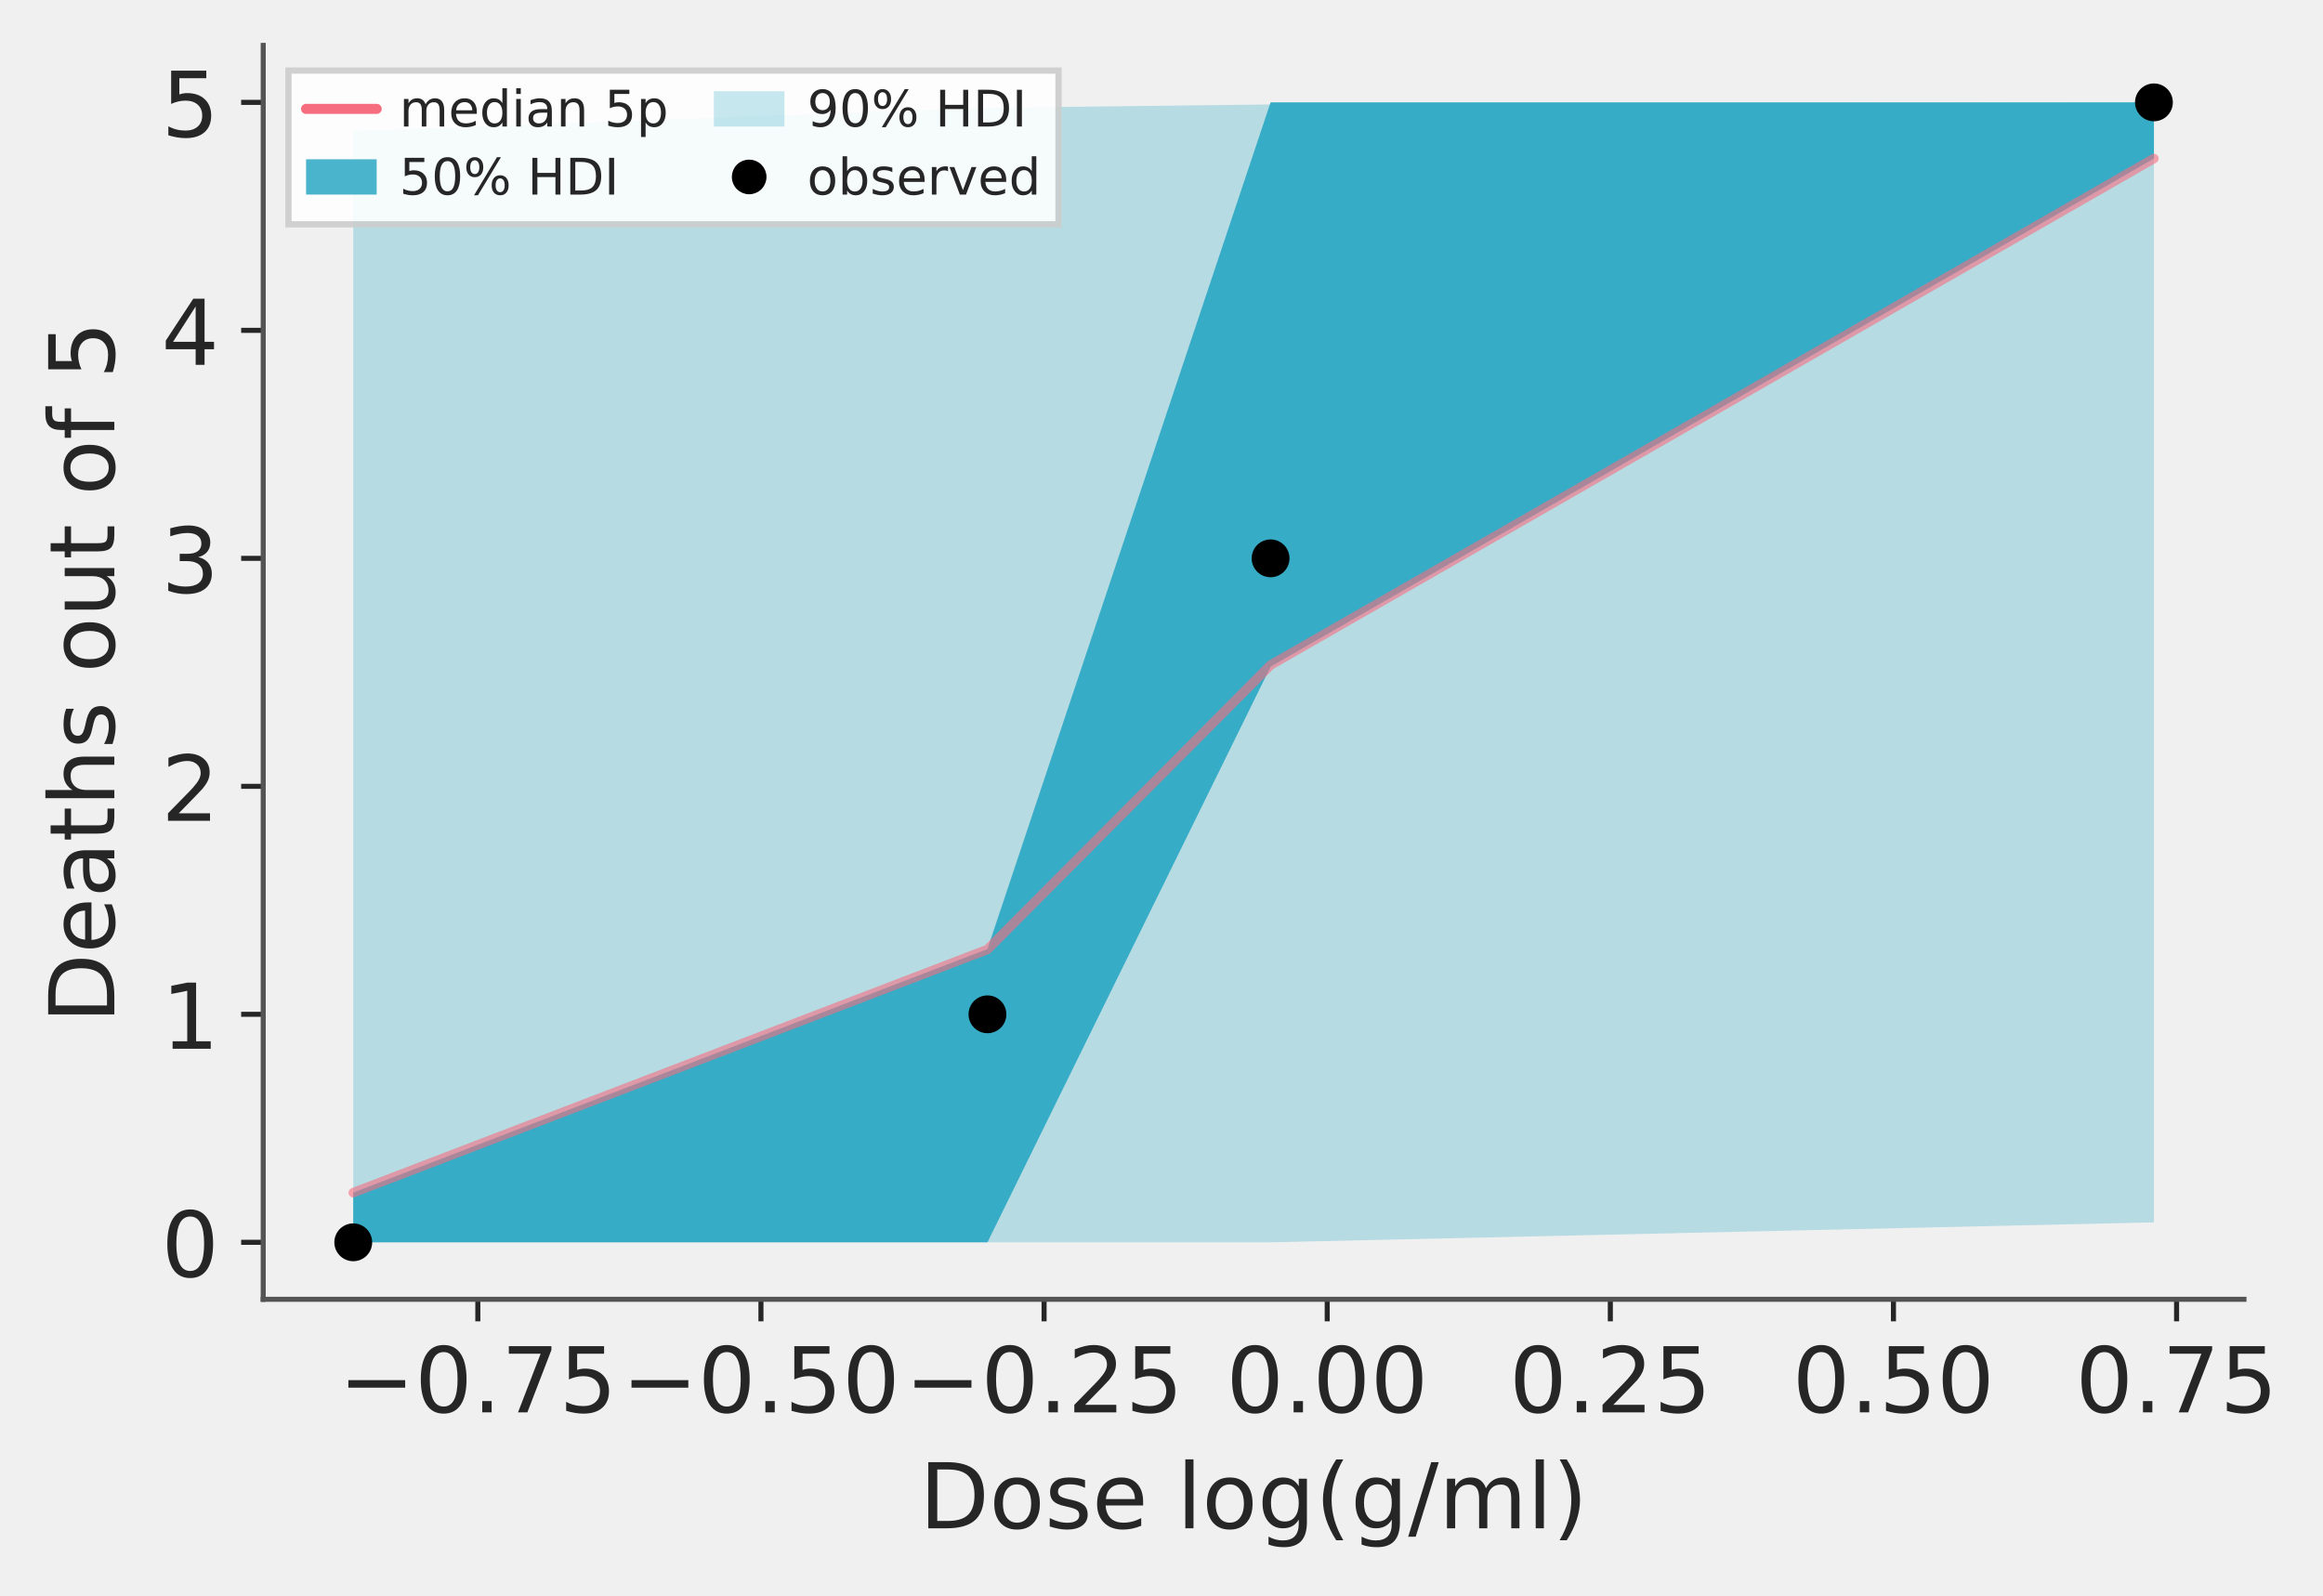
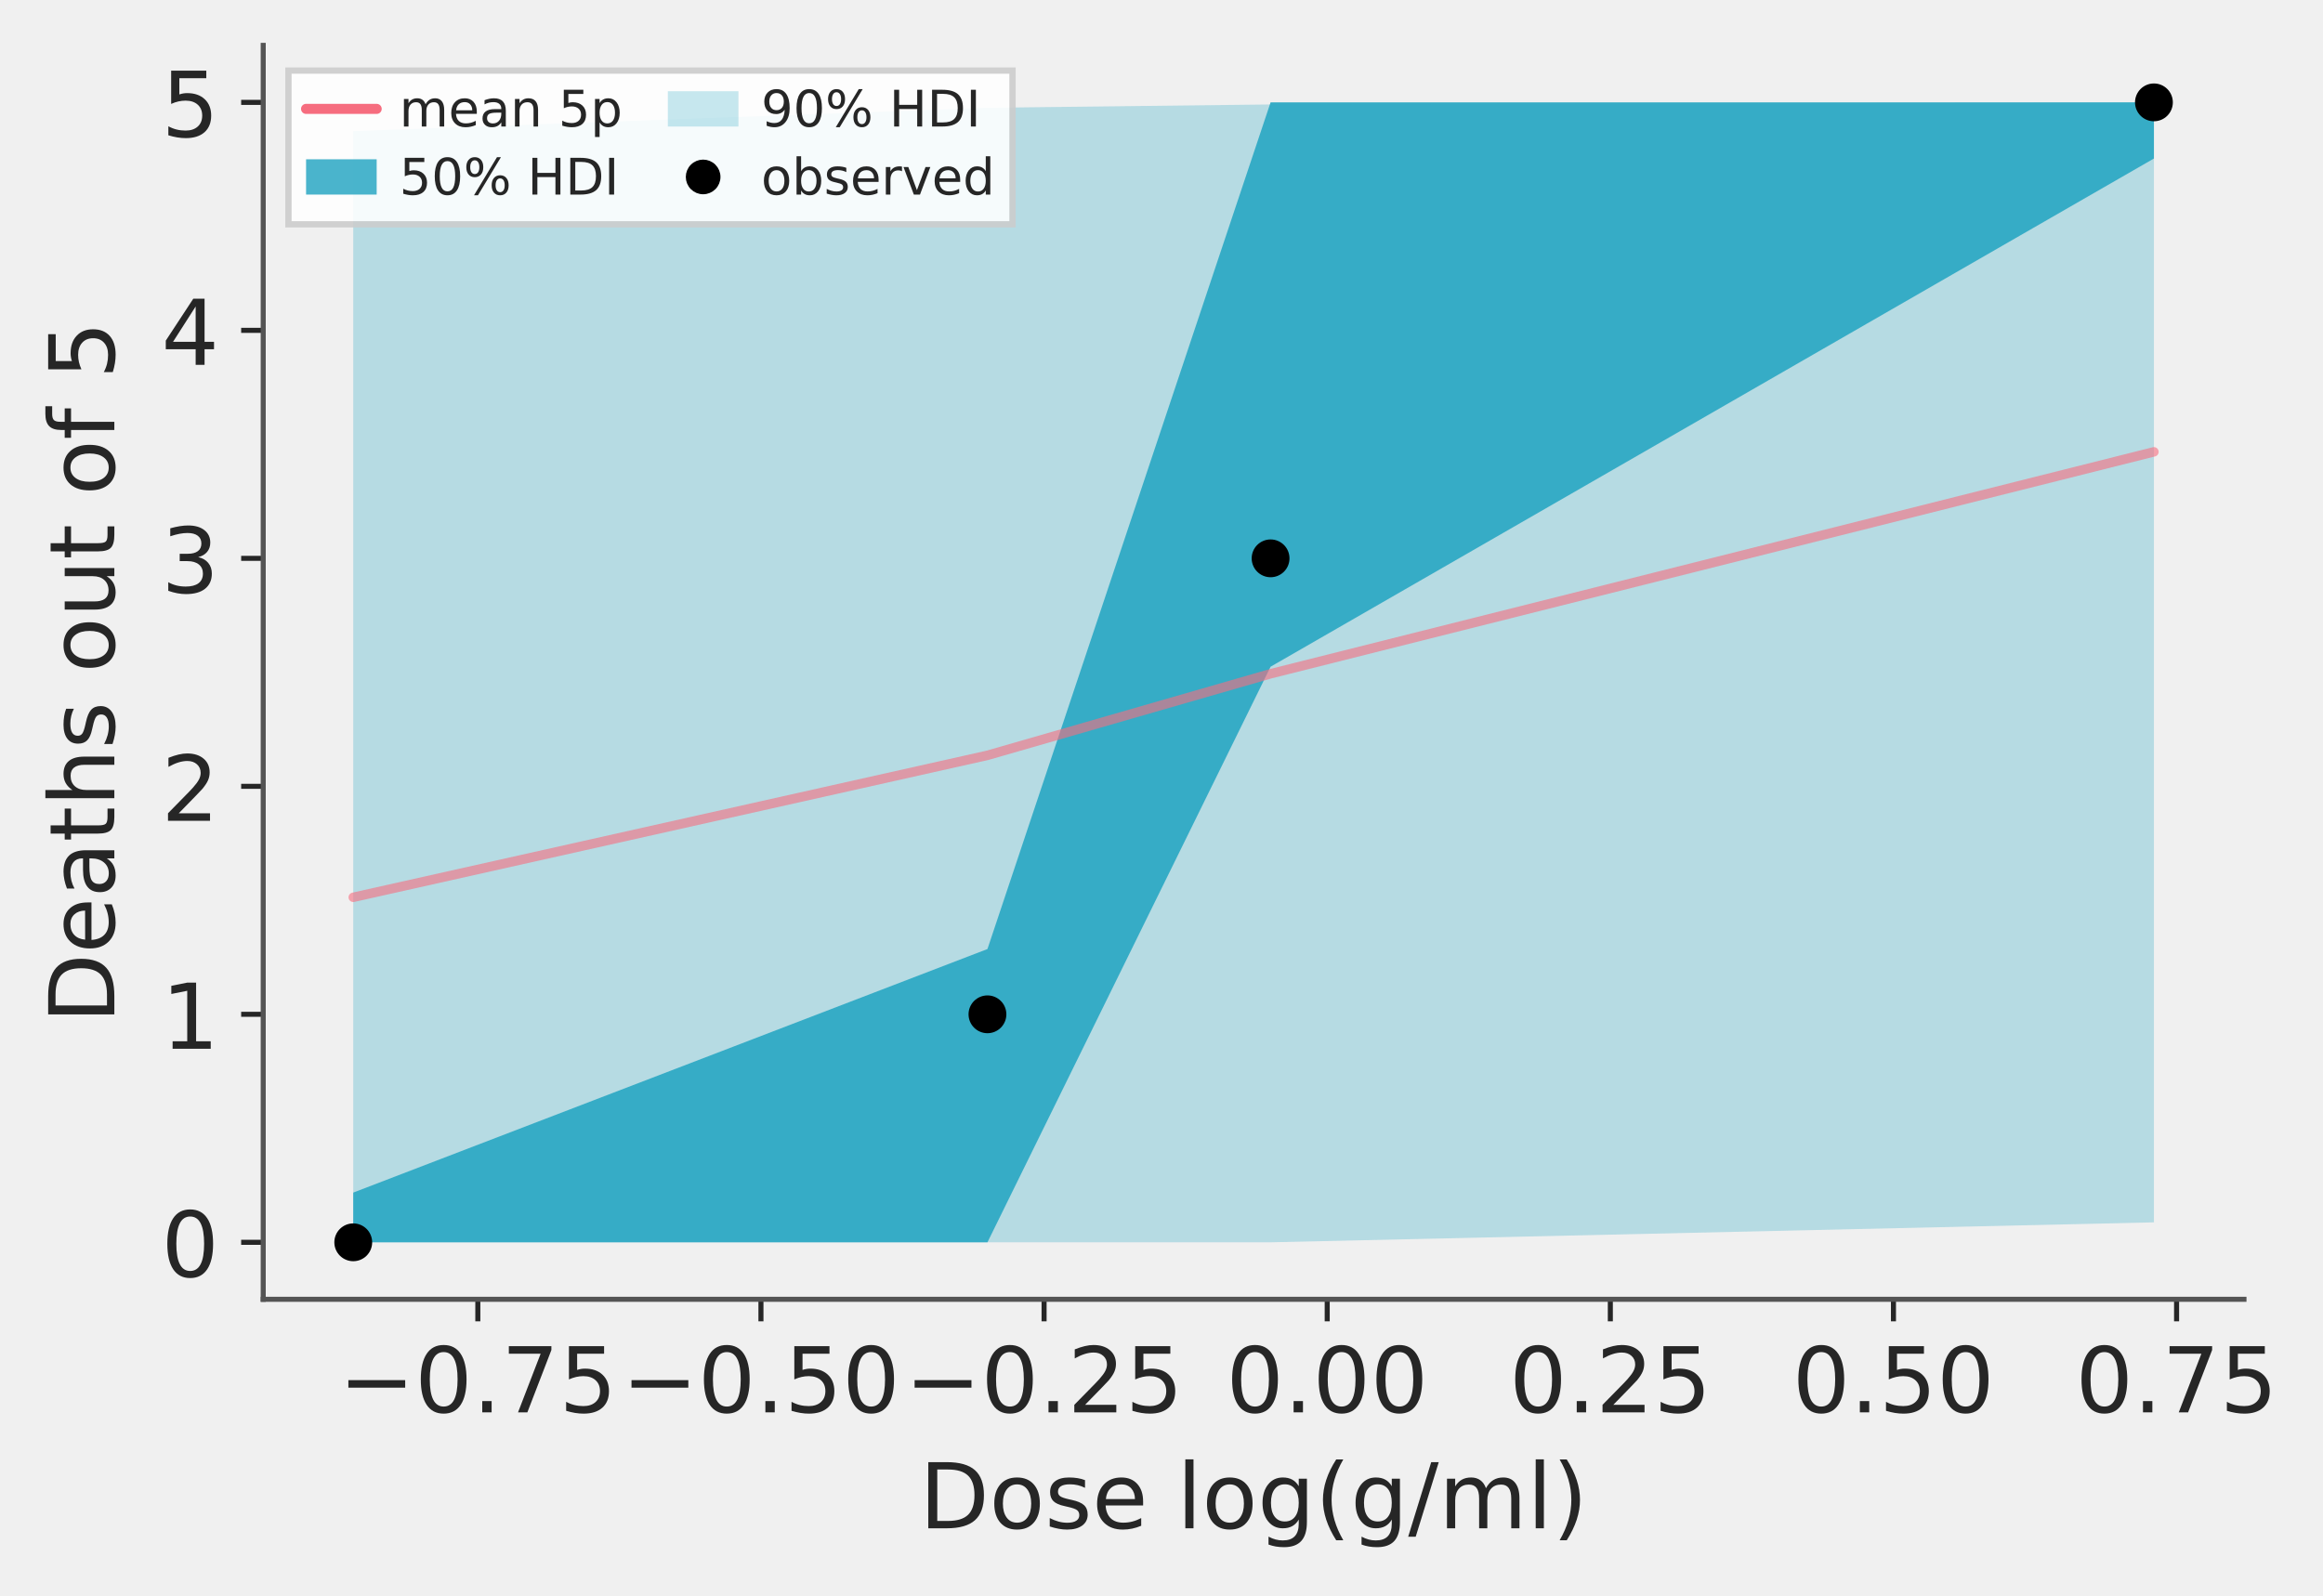
<svg xmlns="http://www.w3.org/2000/svg" xmlns:xlink="http://www.w3.org/1999/xlink" width="368.575pt" height="253.2pt" viewBox="0 0 368.575 253.2" version="1.1">
  <defs>
    <style type="text/css">*{stroke-linejoin: round; stroke-linecap: butt}</style>
  </defs>
  <g id="figure_1">
    <g id="patch_1">
      <path d="M 0 253.2  L 368.575 253.2  L 368.575 0  L 0 0  L 0 253.2  z " style="fill: none" />
    </g>
    <g id="axes_1">
      <g id="patch_2">
        <path d="M 41.763 206.198  L 356.035 206.198  L 356.035 7.2  L 41.763 7.2  L 41.763 206.198  z " style="fill: none" />
      </g>
      <g id="matplotlib.axis_1">
        <g id="xtick_1">
          <g id="line2d_1">
            <defs>
-               <path id="mdb0cd09e2d" d="M 0 0  L 0 3.5  " style="stroke: #262626; stroke-width: 0.8" />
-             </defs>
-             <g>
-               <use xlink:href="#mdb0cd09e2d" x="75.814" y="206.198" style="fill: #262626; stroke: #262626; stroke-width: 0.8" />
+               <path id="m3ffd4bd65e" d="M 0 0  L 0 3.5  " style="stroke: #262626; stroke-width: 0.8" />
+             </defs>
+             <g>
+               <use xlink:href="#m3ffd4bd65e" x="75.814" y="206.198" style="fill: #262626; stroke: #262626; stroke-width: 0.8" />
            </g>
          </g>
          <g id="text_1">
            <g style="fill: #262626" transform="translate(53.74915 224.139) scale(0.144 -0.144)">
              <defs>
                <path id="DejaVuSans-c9c" d="M 678 2272  L 4684 2272  L 4684 1741  L 678 1741  L 678 2272  z " transform="scale(0.015625)" />
                <path id="DejaVuSans-13" d="M 2034 4250  Q 1547 4250 1301 3770  Q 1056 3291 1056 2328  Q 1056 1369 1301 889  Q 1547 409 2034 409  Q 2525 409 2770 889  Q 3016 1369 3016 2328  Q 3016 3291 2770 3770  Q 2525 4250 2034 4250  z M 2034 4750  Q 2819 4750 3233 4129  Q 3647 3509 3647 2328  Q 3647 1150 3233 529  Q 2819 -91 2034 -91  Q 1250 -91 836 529  Q 422 1150 422 2328  Q 422 3509 836 4129  Q 1250 4750 2034 4750  z " transform="scale(0.015625)" />
                <path id="DejaVuSans-11" d="M 684 794  L 1344 794  L 1344 0  L 684 0  L 684 794  z " transform="scale(0.015625)" />
                <path id="DejaVuSans-1a" d="M 525 4666  L 3525 4666  L 3525 4397  L 1831 0  L 1172 0  L 2766 4134  L 525 4134  L 525 4666  z " transform="scale(0.015625)" />
                <path id="DejaVuSans-18" d="M 691 4666  L 3169 4666  L 3169 4134  L 1269 4134  L 1269 2991  Q 1406 3038 1543 3061  Q 1681 3084 1819 3084  Q 2600 3084 3056 2656  Q 3513 2228 3513 1497  Q 3513 744 3044 326  Q 2575 -91 1722 -91  Q 1428 -91 1123 -41  Q 819 9 494 109  L 494 744  Q 775 591 1075 516  Q 1375 441 1709 441  Q 2250 441 2565 725  Q 2881 1009 2881 1497  Q 2881 1984 2565 2268  Q 2250 2553 1709 2553  Q 1456 2553 1204 2497  Q 953 2441 691 2322  L 691 4666  z " transform="scale(0.015625)" />
              </defs>
              <use xlink:href="#DejaVuSans-c9c" />
              <use xlink:href="#DejaVuSans-13" transform="translate(83.79688 0)" />
              <use xlink:href="#DejaVuSans-11" transform="translate(147.4219 0)" />
              <use xlink:href="#DejaVuSans-1a" transform="translate(179.2031 0)" />
              <use xlink:href="#DejaVuSans-18" transform="translate(242.8281 0)" />
            </g>
          </g>
        </g>
        <g id="xtick_2">
          <g id="line2d_2">
            <g>
-               <use xlink:href="#mdb0cd09e2d" x="120.735" y="206.198" style="fill: #262626; stroke: #262626; stroke-width: 0.8" />
+               <use xlink:href="#m3ffd4bd65e" x="120.735" y="206.198" style="fill: #262626; stroke: #262626; stroke-width: 0.8" />
            </g>
          </g>
          <g id="text_2">
            <g style="fill: #262626" transform="translate(98.67084 224.139) scale(0.144 -0.144)">
              <use xlink:href="#DejaVuSans-c9c" />
              <use xlink:href="#DejaVuSans-13" transform="translate(83.79688 0)" />
              <use xlink:href="#DejaVuSans-11" transform="translate(147.4219 0)" />
              <use xlink:href="#DejaVuSans-18" transform="translate(179.2031 0)" />
              <use xlink:href="#DejaVuSans-13" transform="translate(242.8281 0)" />
            </g>
          </g>
        </g>
        <g id="xtick_3">
          <g id="line2d_3">
            <g>
-               <use xlink:href="#mdb0cd09e2d" x="165.657" y="206.198" style="fill: #262626; stroke: #262626; stroke-width: 0.8" />
+               <use xlink:href="#m3ffd4bd65e" x="165.657" y="206.198" style="fill: #262626; stroke: #262626; stroke-width: 0.8" />
            </g>
          </g>
          <g id="text_3">
            <g style="fill: #262626" transform="translate(143.5925 224.139) scale(0.144 -0.144)">
              <defs>
                <path id="DejaVuSans-15" d="M 1228 531  L 3431 531  L 3431 0  L 469 0  L 469 531  Q 828 903 1448 1529  Q 2069 2156 2228 2338  Q 2531 2678 2651 2914  Q 2772 3150 2772 3378  Q 2772 3750 2511 3984  Q 2250 4219 1831 4219  Q 1534 4219 1204 4116  Q 875 4013 500 3803  L 500 4441  Q 881 4594 1212 4672  Q 1544 4750 1819 4750  Q 2544 4750 2975 4387  Q 3406 4025 3406 3419  Q 3406 3131 3298 2873  Q 3191 2616 2906 2266  Q 2828 2175 2409 1742  Q 1991 1309 1228 531  z " transform="scale(0.015625)" />
              </defs>
              <use xlink:href="#DejaVuSans-c9c" />
              <use xlink:href="#DejaVuSans-13" transform="translate(83.79688 0)" />
              <use xlink:href="#DejaVuSans-11" transform="translate(147.4219 0)" />
              <use xlink:href="#DejaVuSans-15" transform="translate(179.2031 0)" />
              <use xlink:href="#DejaVuSans-18" transform="translate(242.8281 0)" />
            </g>
          </g>
        </g>
        <g id="xtick_4">
          <g id="line2d_4">
            <g>
-               <use xlink:href="#mdb0cd09e2d" x="210.579" y="206.198" style="fill: #262626; stroke: #262626; stroke-width: 0.8" />
+               <use xlink:href="#m3ffd4bd65e" x="210.579" y="206.198" style="fill: #262626; stroke: #262626; stroke-width: 0.8" />
            </g>
          </g>
          <g id="text_4">
            <g style="fill: #262626" transform="translate(194.5476 224.139) scale(0.144 -0.144)">
              <use xlink:href="#DejaVuSans-13" />
              <use xlink:href="#DejaVuSans-11" transform="translate(63.625 0)" />
              <use xlink:href="#DejaVuSans-13" transform="translate(95.40625 0)" />
              <use xlink:href="#DejaVuSans-13" transform="translate(159.0312 0)" />
            </g>
          </g>
        </g>
        <g id="xtick_5">
          <g id="line2d_5">
            <g>
-               <use xlink:href="#mdb0cd09e2d" x="255.501" y="206.198" style="fill: #262626; stroke: #262626; stroke-width: 0.8" />
+               <use xlink:href="#m3ffd4bd65e" x="255.501" y="206.198" style="fill: #262626; stroke: #262626; stroke-width: 0.8" />
            </g>
          </g>
          <g id="text_5">
            <g style="fill: #262626" transform="translate(239.4693 224.139) scale(0.144 -0.144)">
              <use xlink:href="#DejaVuSans-13" />
              <use xlink:href="#DejaVuSans-11" transform="translate(63.625 0)" />
              <use xlink:href="#DejaVuSans-15" transform="translate(95.40625 0)" />
              <use xlink:href="#DejaVuSans-18" transform="translate(159.0312 0)" />
            </g>
          </g>
        </g>
        <g id="xtick_6">
          <g id="line2d_6">
            <g>
-               <use xlink:href="#mdb0cd09e2d" x="300.422" y="206.198" style="fill: #262626; stroke: #262626; stroke-width: 0.8" />
+               <use xlink:href="#m3ffd4bd65e" x="300.422" y="206.198" style="fill: #262626; stroke: #262626; stroke-width: 0.8" />
            </g>
          </g>
          <g id="text_6">
            <g style="fill: #262626" transform="translate(284.391 224.139) scale(0.144 -0.144)">
              <use xlink:href="#DejaVuSans-13" />
              <use xlink:href="#DejaVuSans-11" transform="translate(63.625 0)" />
              <use xlink:href="#DejaVuSans-18" transform="translate(95.40625 0)" />
              <use xlink:href="#DejaVuSans-13" transform="translate(159.0312 0)" />
            </g>
          </g>
        </g>
        <g id="xtick_7">
          <g id="line2d_7">
            <g>
-               <use xlink:href="#mdb0cd09e2d" x="345.344" y="206.198" style="fill: #262626; stroke: #262626; stroke-width: 0.8" />
+               <use xlink:href="#m3ffd4bd65e" x="345.344" y="206.198" style="fill: #262626; stroke: #262626; stroke-width: 0.8" />
            </g>
          </g>
          <g id="text_7">
            <g style="fill: #262626" transform="translate(329.3127 224.139) scale(0.144 -0.144)">
              <use xlink:href="#DejaVuSans-13" />
              <use xlink:href="#DejaVuSans-11" transform="translate(63.625 0)" />
              <use xlink:href="#DejaVuSans-1a" transform="translate(95.40625 0)" />
              <use xlink:href="#DejaVuSans-18" transform="translate(159.0312 0)" />
            </g>
          </g>
        </g>
        <g id="text_8">
          <g style="fill: #262626" transform="translate(145.8757 242.5401) scale(0.144 -0.144)">
            <defs>
              <path id="DejaVuSans-27" d="M 1259 4147  L 1259 519  L 2022 519  Q 2988 519 3436 956  Q 3884 1394 3884 2338  Q 3884 3275 3436 3711  Q 2988 4147 2022 4147  L 1259 4147  z M 628 4666  L 1925 4666  Q 3281 4666 3915 4102  Q 4550 3538 4550 2338  Q 4550 1131 3912 565  Q 3275 0 1925 0  L 628 0  L 628 4666  z " transform="scale(0.015625)" />
              <path id="DejaVuSans-52" d="M 1959 3097  Q 1497 3097 1228 2736  Q 959 2375 959 1747  Q 959 1119 1226 758  Q 1494 397 1959 397  Q 2419 397 2687 759  Q 2956 1122 2956 1747  Q 2956 2369 2687 2733  Q 2419 3097 1959 3097  z M 1959 3584  Q 2709 3584 3137 3096  Q 3566 2609 3566 1747  Q 3566 888 3137 398  Q 2709 -91 1959 -91  Q 1206 -91 779 398  Q 353 888 353 1747  Q 353 2609 779 3096  Q 1206 3584 1959 3584  z " transform="scale(0.015625)" />
              <path id="DejaVuSans-56" d="M 2834 3397  L 2834 2853  Q 2591 2978 2328 3040  Q 2066 3103 1784 3103  Q 1356 3103 1142 2972  Q 928 2841 928 2578  Q 928 2378 1081 2264  Q 1234 2150 1697 2047  L 1894 2003  Q 2506 1872 2764 1633  Q 3022 1394 3022 966  Q 3022 478 2636 193  Q 2250 -91 1575 -91  Q 1294 -91 989 -36  Q 684 19 347 128  L 347 722  Q 666 556 975 473  Q 1284 391 1588 391  Q 1994 391 2212 530  Q 2431 669 2431 922  Q 2431 1156 2273 1281  Q 2116 1406 1581 1522  L 1381 1569  Q 847 1681 609 1914  Q 372 2147 372 2553  Q 372 3047 722 3315  Q 1072 3584 1716 3584  Q 2034 3584 2315 3537  Q 2597 3491 2834 3397  z " transform="scale(0.015625)" />
              <path id="DejaVuSans-48" d="M 3597 1894  L 3597 1613  L 953 1613  Q 991 1019 1311 708  Q 1631 397 2203 397  Q 2534 397 2845 478  Q 3156 559 3463 722  L 3463 178  Q 3153 47 2828 -22  Q 2503 -91 2169 -91  Q 1331 -91 842 396  Q 353 884 353 1716  Q 353 2575 817 3079  Q 1281 3584 2069 3584  Q 2775 3584 3186 3129  Q 3597 2675 3597 1894  z M 3022 2063  Q 3016 2534 2758 2815  Q 2500 3097 2075 3097  Q 1594 3097 1305 2825  Q 1016 2553 972 2059  L 3022 2063  z " transform="scale(0.015625)" />
              <path id="DejaVuSans-3" transform="scale(0.015625)" />
              <path id="DejaVuSans-4f" d="M 603 4863  L 1178 4863  L 1178 0  L 603 0  L 603 4863  z " transform="scale(0.015625)" />
              <path id="DejaVuSans-4a" d="M 2906 1791  Q 2906 2416 2648 2759  Q 2391 3103 1925 3103  Q 1463 3103 1205 2759  Q 947 2416 947 1791  Q 947 1169 1205 825  Q 1463 481 1925 481  Q 2391 481 2648 825  Q 2906 1169 2906 1791  z M 3481 434  Q 3481 -459 3084 -895  Q 2688 -1331 1869 -1331  Q 1566 -1331 1297 -1286  Q 1028 -1241 775 -1147  L 775 -588  Q 1028 -725 1275 -790  Q 1522 -856 1778 -856  Q 2344 -856 2625 -561  Q 2906 -266 2906 331  L 2906 616  Q 2728 306 2450 153  Q 2172 0 1784 0  Q 1141 0 747 490  Q 353 981 353 1791  Q 353 2603 747 3093  Q 1141 3584 1784 3584  Q 2172 3584 2450 3431  Q 2728 3278 2906 2969  L 2906 3500  L 3481 3500  L 3481 434  z " transform="scale(0.015625)" />
              <path id="DejaVuSans-b" d="M 1984 4856  Q 1566 4138 1362 3434  Q 1159 2731 1159 2009  Q 1159 1288 1364 580  Q 1569 -128 1984 -844  L 1484 -844  Q 1016 -109 783 600  Q 550 1309 550 2009  Q 550 2706 781 3412  Q 1013 4119 1484 4856  L 1984 4856  z " transform="scale(0.015625)" />
              <path id="DejaVuSans-12" d="M 1625 4666  L 2156 4666  L 531 -594  L 0 -594  L 1625 4666  z " transform="scale(0.015625)" />
              <path id="DejaVuSans-50" d="M 3328 2828  Q 3544 3216 3844 3400  Q 4144 3584 4550 3584  Q 5097 3584 5394 3201  Q 5691 2819 5691 2113  L 5691 0  L 5113 0  L 5113 2094  Q 5113 2597 4934 2840  Q 4756 3084 4391 3084  Q 3944 3084 3684 2787  Q 3425 2491 3425 1978  L 3425 0  L 2847 0  L 2847 2094  Q 2847 2600 2669 2842  Q 2491 3084 2119 3084  Q 1678 3084 1418 2786  Q 1159 2488 1159 1978  L 1159 0  L 581 0  L 581 3500  L 1159 3500  L 1159 2956  Q 1356 3278 1631 3431  Q 1906 3584 2284 3584  Q 2666 3584 2933 3390  Q 3200 3197 3328 2828  z " transform="scale(0.015625)" />
              <path id="DejaVuSans-c" d="M 513 4856  L 1013 4856  Q 1481 4119 1714 3412  Q 1947 2706 1947 2009  Q 1947 1309 1714 600  Q 1481 -109 1013 -844  L 513 -844  Q 928 -128 1133 580  Q 1338 1288 1338 2009  Q 1338 2731 1133 3434  Q 928 4138 513 4856  z " transform="scale(0.015625)" />
            </defs>
            <use xlink:href="#DejaVuSans-27" />
            <use xlink:href="#DejaVuSans-52" transform="translate(77 0)" />
            <use xlink:href="#DejaVuSans-56" transform="translate(138.1875 0)" />
            <use xlink:href="#DejaVuSans-48" transform="translate(190.2812 0)" />
            <use xlink:href="#DejaVuSans-3" transform="translate(251.8125 0)" />
            <use xlink:href="#DejaVuSans-4f" transform="translate(283.5938 0)" />
            <use xlink:href="#DejaVuSans-52" transform="translate(311.375 0)" />
            <use xlink:href="#DejaVuSans-4a" transform="translate(372.5625 0)" />
            <use xlink:href="#DejaVuSans-b" transform="translate(436.0469 0)" />
            <use xlink:href="#DejaVuSans-4a" transform="translate(475.0625 0)" />
            <use xlink:href="#DejaVuSans-12" transform="translate(538.5469 0)" />
            <use xlink:href="#DejaVuSans-50" transform="translate(572.2344 0)" />
            <use xlink:href="#DejaVuSans-4f" transform="translate(669.6406 0)" />
            <use xlink:href="#DejaVuSans-c" transform="translate(697.4219 0)" />
          </g>
        </g>
      </g>
      <g id="matplotlib.axis_2">
        <g id="ytick_1">
          <g id="line2d_8">
            <defs>
-               <path id="mab4b724591" d="M 0 0  L -3.5 0  " style="stroke: #262626; stroke-width: 0.8" />
-             </defs>
-             <g>
-               <use xlink:href="#mab4b724591" x="41.763" y="197.153" style="fill: #262626; stroke: #262626; stroke-width: 0.8" />
+               <path id="m8cd4440b3f" d="M 0 0  L -3.5 0  " style="stroke: #262626; stroke-width: 0.8" />
+             </defs>
+             <g>
+               <use xlink:href="#m8cd4440b3f" x="41.763" y="197.153" style="fill: #262626; stroke: #262626; stroke-width: 0.8" />
            </g>
          </g>
          <g id="text_9">
            <g style="fill: #262626" transform="translate(25.60112 202.6233) scale(0.144 -0.144)">
              <use xlink:href="#DejaVuSans-13" />
            </g>
          </g>
        </g>
        <g id="ytick_2">
          <g id="line2d_9">
            <g>
-               <use xlink:href="#mab4b724591" x="41.763" y="160.971" style="fill: #262626; stroke: #262626; stroke-width: 0.8" />
+               <use xlink:href="#m8cd4440b3f" x="41.763" y="160.971" style="fill: #262626; stroke: #262626; stroke-width: 0.8" />
            </g>
          </g>
          <g id="text_10">
            <g style="fill: #262626" transform="translate(25.60112 166.4418) scale(0.144 -0.144)">
              <defs>
                <path id="DejaVuSans-14" d="M 794 531  L 1825 531  L 1825 4091  L 703 3866  L 703 4441  L 1819 4666  L 2450 4666  L 2450 531  L 3481 531  L 3481 0  L 794 0  L 794 531  z " transform="scale(0.015625)" />
              </defs>
              <use xlink:href="#DejaVuSans-14" />
            </g>
          </g>
        </g>
        <g id="ytick_3">
          <g id="line2d_10">
            <g>
-               <use xlink:href="#mab4b724591" x="41.763" y="124.79" style="fill: #262626; stroke: #262626; stroke-width: 0.8" />
+               <use xlink:href="#m8cd4440b3f" x="41.763" y="124.79" style="fill: #262626; stroke: #262626; stroke-width: 0.8" />
            </g>
          </g>
          <g id="text_11">
            <g style="fill: #262626" transform="translate(25.60112 130.2603) scale(0.144 -0.144)">
              <use xlink:href="#DejaVuSans-15" />
            </g>
          </g>
        </g>
        <g id="ytick_4">
          <g id="line2d_11">
            <g>
-               <use xlink:href="#mab4b724591" x="41.763" y="88.608" style="fill: #262626; stroke: #262626; stroke-width: 0.8" />
+               <use xlink:href="#m8cd4440b3f" x="41.763" y="88.608" style="fill: #262626; stroke: #262626; stroke-width: 0.8" />
            </g>
          </g>
          <g id="text_12">
            <g style="fill: #262626" transform="translate(25.60112 94.07875) scale(0.144 -0.144)">
              <defs>
                <path id="DejaVuSans-16" d="M 2597 2516  Q 3050 2419 3304 2112  Q 3559 1806 3559 1356  Q 3559 666 3084 287  Q 2609 -91 1734 -91  Q 1441 -91 1130 -33  Q 819 25 488 141  L 488 750  Q 750 597 1062 519  Q 1375 441 1716 441  Q 2309 441 2620 675  Q 2931 909 2931 1356  Q 2931 1769 2642 2001  Q 2353 2234 1838 2234  L 1294 2234  L 1294 2753  L 1863 2753  Q 2328 2753 2575 2939  Q 2822 3125 2822 3475  Q 2822 3834 2567 4026  Q 2313 4219 1838 4219  Q 1578 4219 1281 4162  Q 984 4106 628 3988  L 628 4550  Q 988 4650 1302 4700  Q 1616 4750 1894 4750  Q 2613 4750 3031 4423  Q 3450 4097 3450 3541  Q 3450 3153 3228 2886  Q 3006 2619 2597 2516  z " transform="scale(0.015625)" />
              </defs>
              <use xlink:href="#DejaVuSans-16" />
            </g>
          </g>
        </g>
        <g id="ytick_5">
          <g id="line2d_12">
            <g>
-               <use xlink:href="#mab4b724591" x="41.763" y="52.427" style="fill: #262626; stroke: #262626; stroke-width: 0.8" />
+               <use xlink:href="#m8cd4440b3f" x="41.763" y="52.427" style="fill: #262626; stroke: #262626; stroke-width: 0.8" />
            </g>
          </g>
          <g id="text_13">
            <g style="fill: #262626" transform="translate(25.60112 57.89722) scale(0.144 -0.144)">
              <defs>
                <path id="DejaVuSans-17" d="M 2419 4116  L 825 1625  L 2419 1625  L 2419 4116  z M 2253 4666  L 3047 4666  L 3047 1625  L 3713 1625  L 3713 1100  L 3047 1100  L 3047 0  L 2419 0  L 2419 1100  L 313 1100  L 313 1709  L 2253 4666  z " transform="scale(0.015625)" />
              </defs>
              <use xlink:href="#DejaVuSans-17" />
            </g>
          </g>
        </g>
        <g id="ytick_6">
          <g id="line2d_13">
            <g>
-               <use xlink:href="#mab4b724591" x="41.763" y="16.245" style="fill: #262626; stroke: #262626; stroke-width: 0.8" />
+               <use xlink:href="#m8cd4440b3f" x="41.763" y="16.245" style="fill: #262626; stroke: #262626; stroke-width: 0.8" />
            </g>
          </g>
          <g id="text_14">
            <g style="fill: #262626" transform="translate(25.60112 21.71569) scale(0.144 -0.144)">
              <use xlink:href="#DejaVuSans-18" />
            </g>
          </g>
        </g>
        <g id="text_15">
          <g style="fill: #262626" transform="translate(18.14175 162.3991) rotate(-90) scale(0.144 -0.144)">
            <defs>
              <path id="DejaVuSans-44" d="M 2194 1759  Q 1497 1759 1228 1600  Q 959 1441 959 1056  Q 959 750 1161 570  Q 1363 391 1709 391  Q 2188 391 2477 730  Q 2766 1069 2766 1631  L 2766 1759  L 2194 1759  z M 3341 1997  L 3341 0  L 2766 0  L 2766 531  Q 2569 213 2275 61  Q 1981 -91 1556 -91  Q 1019 -91 701 211  Q 384 513 384 1019  Q 384 1609 779 1909  Q 1175 2209 1959 2209  L 2766 2209  L 2766 2266  Q 2766 2663 2505 2880  Q 2244 3097 1772 3097  Q 1472 3097 1187 3025  Q 903 2953 641 2809  L 641 3341  Q 956 3463 1253 3523  Q 1550 3584 1831 3584  Q 2591 3584 2966 3190  Q 3341 2797 3341 1997  z " transform="scale(0.015625)" />
              <path id="DejaVuSans-57" d="M 1172 4494  L 1172 3500  L 2356 3500  L 2356 3053  L 1172 3053  L 1172 1153  Q 1172 725 1289 603  Q 1406 481 1766 481  L 2356 481  L 2356 0  L 1766 0  Q 1100 0 847 248  Q 594 497 594 1153  L 594 3053  L 172 3053  L 172 3500  L 594 3500  L 594 4494  L 1172 4494  z " transform="scale(0.015625)" />
              <path id="DejaVuSans-4b" d="M 3513 2113  L 3513 0  L 2938 0  L 2938 2094  Q 2938 2591 2744 2837  Q 2550 3084 2163 3084  Q 1697 3084 1428 2787  Q 1159 2491 1159 1978  L 1159 0  L 581 0  L 581 4863  L 1159 4863  L 1159 2956  Q 1366 3272 1645 3428  Q 1925 3584 2291 3584  Q 2894 3584 3203 3211  Q 3513 2838 3513 2113  z " transform="scale(0.015625)" />
              <path id="DejaVuSans-58" d="M 544 1381  L 544 3500  L 1119 3500  L 1119 1403  Q 1119 906 1312 657  Q 1506 409 1894 409  Q 2359 409 2629 706  Q 2900 1003 2900 1516  L 2900 3500  L 3475 3500  L 3475 0  L 2900 0  L 2900 538  Q 2691 219 2414 64  Q 2138 -91 1772 -91  Q 1169 -91 856 284  Q 544 659 544 1381  z M 1991 3584  L 1991 3584  z " transform="scale(0.015625)" />
              <path id="DejaVuSans-49" d="M 2375 4863  L 2375 4384  L 1825 4384  Q 1516 4384 1395 4259  Q 1275 4134 1275 3809  L 1275 3500  L 2222 3500  L 2222 3053  L 1275 3053  L 1275 0  L 697 0  L 697 3053  L 147 3053  L 147 3500  L 697 3500  L 697 3744  Q 697 4328 969 4595  Q 1241 4863 1831 4863  L 2375 4863  z " transform="scale(0.015625)" />
            </defs>
            <use xlink:href="#DejaVuSans-27" />
            <use xlink:href="#DejaVuSans-48" transform="translate(77 0)" />
            <use xlink:href="#DejaVuSans-44" transform="translate(138.5312 0)" />
            <use xlink:href="#DejaVuSans-57" transform="translate(199.8125 0)" />
            <use xlink:href="#DejaVuSans-4b" transform="translate(239.0156 0)" />
            <use xlink:href="#DejaVuSans-56" transform="translate(302.3906 0)" />
            <use xlink:href="#DejaVuSans-3" transform="translate(354.4844 0)" />
            <use xlink:href="#DejaVuSans-52" transform="translate(386.2656 0)" />
            <use xlink:href="#DejaVuSans-58" transform="translate(447.4531 0)" />
            <use xlink:href="#DejaVuSans-57" transform="translate(510.8281 0)" />
            <use xlink:href="#DejaVuSans-3" transform="translate(550.0312 0)" />
            <use xlink:href="#DejaVuSans-52" transform="translate(581.8125 0)" />
            <use xlink:href="#DejaVuSans-49" transform="translate(643 0)" />
            <use xlink:href="#DejaVuSans-3" transform="translate(678.2031 0)" />
            <use xlink:href="#DejaVuSans-18" transform="translate(709.9844 0)" />
          </g>
        </g>
      </g>
      <g id="FillBetweenPolyCollection_1">
        <defs>
-           <path id="m1d49774531" d="M 56.048 -63.936  L 56.048 -56.047  L 156.673 -56.047  L 201.595 -147.394  L 341.75 -228.044  L 341.75 -236.954  L 341.75 -236.954  L 201.595 -236.954  L 156.673 -102.588  L 56.048 -63.936  z " />
+           <path id="m0fff4b9819" d="M 56.048 -63.936  L 56.048 -56.047  L 156.673 -56.047  L 201.595 -147.394  L 341.75 -228.044  L 341.75 -236.954  L 341.75 -236.954  L 201.595 -236.954  L 156.673 -102.588  L 56.048 -63.936  z " />
        </defs>
-         <g clip-path="url(#p2a083b156c)">
-           <use xlink:href="#m1d49774531" x="0" y="253.2" style="fill: #36acc6" />
+         <g clip-path="url(#pee7053cedc)">
+           <use xlink:href="#m0fff4b9819" x="0" y="253.2" style="fill: #36acc6" />
        </g>
      </g>
      <g id="FillBetweenPolyCollection_2">
        <defs>
-           <path id="m6129b4b56b" d="M 56.048 -232.397  L 56.048 -56.047  L 156.673 -56.047  L 201.595 -56.047  L 341.75 -59.214  L 341.75 -236.954  L 341.75 -236.954  L 201.595 -236.623  L 156.673 -236.099  L 56.048 -232.397  z " />
+           <path id="m87673f7e69" d="M 56.048 -232.397  L 56.048 -56.047  L 156.673 -56.047  L 201.595 -56.047  L 341.75 -59.214  L 341.75 -236.954  L 341.75 -236.954  L 201.595 -236.623  L 156.673 -236.099  L 56.048 -232.397  z " />
        </defs>
-         <g clip-path="url(#p2a083b156c)">
-           <use xlink:href="#m6129b4b56b" x="0" y="253.2" style="fill: #36acc6; fill-opacity: 0.316" />
+         <g clip-path="url(#pee7053cedc)">
+           <use xlink:href="#m87673f7e69" x="0" y="253.2" style="fill: #36acc6; fill-opacity: 0.316" />
        </g>
      </g>
      <g id="line2d_14">
-         <path d="M 56.048 189.272  L 156.673 150.68  L 201.595 105.542  L 341.75 25.153  " clip-path="url(#p2a083b156c)" style="fill: none; stroke: #f66d7f; stroke-opacity: 0.6; stroke-width: 1.5; stroke-linecap: round" />
+         <path d="M 56.048 142.403  L 156.673 119.869  L 201.595 106.924  L 341.75 71.706  " clip-path="url(#pee7053cedc)" style="fill: none; stroke: #f66d7f; stroke-opacity: 0.6; stroke-width: 1.5; stroke-linecap: round" />
      </g>
      <g id="PathCollection_1">
        <defs>
-           <path id="m5acfa7c725" d="M 0 3  C 0.796 3 1.559 2.684 2.121 2.121  C 2.684 1.559 3 0.796 3 0  C 3 -0.796 2.684 -1.559 2.121 -2.121  C 1.559 -2.684 0.796 -3 0 -3  C -0.796 -3 -1.559 -2.684 -2.121 -2.121  C -2.684 -1.559 -3 -0.796 -3 0  C -3 0.796 -2.684 1.559 -2.121 2.121  C -1.559 2.684 -0.796 3 0 3  z " />
+           <path id="m5b4e336b64" d="M 0 3  C 0.796 3 1.559 2.684 2.121 2.121  C 2.684 1.559 3 0.796 3 0  C 3 -0.796 2.684 -1.559 2.121 -2.121  C 1.559 -2.684 0.796 -3 0 -3  C -0.796 -3 -1.559 -2.684 -2.121 -2.121  C -2.684 -1.559 -3 -0.796 -3 0  C -3 0.796 -2.684 1.559 -2.121 2.121  C -1.559 2.684 -0.796 3 0 3  z " />
        </defs>
-         <g clip-path="url(#p2a083b156c)">
-           <use xlink:href="#m5acfa7c725" x="56.048" y="197.153" />
-           <use xlink:href="#m5acfa7c725" x="156.673" y="160.971" />
-           <use xlink:href="#m5acfa7c725" x="201.595" y="88.608" />
-           <use xlink:href="#m5acfa7c725" x="341.75" y="16.245" />
+         <g clip-path="url(#pee7053cedc)">
+           <use xlink:href="#m5b4e336b64" x="56.048" y="197.153" />
+           <use xlink:href="#m5b4e336b64" x="156.673" y="160.971" />
+           <use xlink:href="#m5b4e336b64" x="201.595" y="88.608" />
+           <use xlink:href="#m5b4e336b64" x="341.75" y="16.245" />
        </g>
      </g>
      <g id="patch_3">
        <path d="M 41.763 206.198  L 41.763 7.2  " style="fill: none; stroke: #545454; stroke-width: 0.8; stroke-linejoin: miter; stroke-linecap: square" />
      </g>
      <g id="patch_4">
        <path d="M 41.763 206.198  L 356.035 206.198  " style="fill: none; stroke: #545454; stroke-width: 0.8; stroke-linejoin: miter; stroke-linecap: square" />
      </g>
      <g id="legend_1">
        <g id="patch_5">
-           <path d="M 45.763 35.601  L 167.952 35.601  L 167.952 11.2  L 45.763 11.2  z " style="fill: #ffffff; opacity: 0.88; stroke: #cccccc; stroke-linejoin: miter" />
+           <path d="M 45.763 35.601  L 160.651 35.601  L 160.651 11.2  L 45.763 11.2  z " style="fill: #ffffff; opacity: 0.88; stroke: #cccccc; stroke-linejoin: miter" />
        </g>
        <g id="line2d_15">
          <path d="M 48.563 17.279  L 54.163 17.279  L 59.763 17.279  " style="fill: none; stroke: #f66d7f; stroke-width: 1.6; stroke-linecap: round" />
        </g>
        <g id="text_16">
          <g style="fill: #262626" transform="translate(63.36312 20.07875) scale(0.08 -0.08)">
            <defs>
-               <path id="DejaVuSans-47" d="M 2906 2969  L 2906 4863  L 3481 4863  L 3481 0  L 2906 0  L 2906 525  Q 2725 213 2448 61  Q 2172 -91 1784 -91  Q 1150 -91 751 415  Q 353 922 353 1747  Q 353 2572 751 3078  Q 1150 3584 1784 3584  Q 2172 3584 2448 3432  Q 2725 3281 2906 2969  z M 947 1747  Q 947 1113 1208 752  Q 1469 391 1925 391  Q 2381 391 2643 752  Q 2906 1113 2906 1747  Q 2906 2381 2643 2742  Q 2381 3103 1925 3103  Q 1469 3103 1208 2742  Q 947 2381 947 1747  z " transform="scale(0.015625)" />
-               <path id="DejaVuSans-4c" d="M 603 3500  L 1178 3500  L 1178 0  L 603 0  L 603 3500  z M 603 4863  L 1178 4863  L 1178 4134  L 603 4134  L 603 4863  z " transform="scale(0.015625)" />
              <path id="DejaVuSans-51" d="M 3513 2113  L 3513 0  L 2938 0  L 2938 2094  Q 2938 2591 2744 2837  Q 2550 3084 2163 3084  Q 1697 3084 1428 2787  Q 1159 2491 1159 1978  L 1159 0  L 581 0  L 581 3500  L 1159 3500  L 1159 2956  Q 1366 3272 1645 3428  Q 1925 3584 2291 3584  Q 2894 3584 3203 3211  Q 3513 2838 3513 2113  z " transform="scale(0.015625)" />
              <path id="DejaVuSans-53" d="M 1159 525  L 1159 -1331  L 581 -1331  L 581 3500  L 1159 3500  L 1159 2969  Q 1341 3281 1617 3432  Q 1894 3584 2278 3584  Q 2916 3584 3314 3078  Q 3713 2572 3713 1747  Q 3713 922 3314 415  Q 2916 -91 2278 -91  Q 1894 -91 1617 61  Q 1341 213 1159 525  z M 3116 1747  Q 3116 2381 2855 2742  Q 2594 3103 2138 3103  Q 1681 3103 1420 2742  Q 1159 2381 1159 1747  Q 1159 1113 1420 752  Q 1681 391 2138 391  Q 2594 391 2855 752  Q 3116 1113 3116 1747  z " transform="scale(0.015625)" />
            </defs>
            <use xlink:href="#DejaVuSans-50" />
            <use xlink:href="#DejaVuSans-48" transform="translate(97.40625 0)" />
-             <use xlink:href="#DejaVuSans-47" transform="translate(158.9375 0)" />
-             <use xlink:href="#DejaVuSans-4c" transform="translate(222.4219 0)" />
-             <use xlink:href="#DejaVuSans-44" transform="translate(250.2031 0)" />
-             <use xlink:href="#DejaVuSans-51" transform="translate(311.4844 0)" />
-             <use xlink:href="#DejaVuSans-3" transform="translate(374.8594 0)" />
-             <use xlink:href="#DejaVuSans-18" transform="translate(406.6406 0)" />
-             <use xlink:href="#DejaVuSans-53" transform="translate(470.2656 0)" />
+             <use xlink:href="#DejaVuSans-44" transform="translate(158.9375 0)" />
+             <use xlink:href="#DejaVuSans-51" transform="translate(220.2188 0)" />
+             <use xlink:href="#DejaVuSans-3" transform="translate(283.5938 0)" />
+             <use xlink:href="#DejaVuSans-18" transform="translate(315.375 0)" />
+             <use xlink:href="#DejaVuSans-53" transform="translate(379 0)" />
          </g>
        </g>
        <g id="patch_6">
          <path d="M 48.563 30.879  L 59.763 30.879  L 59.763 25.279  L 48.563 25.279  z " style="fill: #36acc6; opacity: 0.9" />
        </g>
        <g id="text_17">
          <g style="fill: #262626" transform="translate(63.36312 30.87937) scale(0.08 -0.08)">
            <defs>
              <path id="DejaVuSans-8" d="M 4653 2053  Q 4381 2053 4226 1822  Q 4072 1591 4072 1178  Q 4072 772 4226 539  Q 4381 306 4653 306  Q 4919 306 5073 539  Q 5228 772 5228 1178  Q 5228 1588 5073 1820  Q 4919 2053 4653 2053  z M 4653 2450  Q 5147 2450 5437 2106  Q 5728 1763 5728 1178  Q 5728 594 5436 251  Q 5144 -91 4653 -91  Q 4153 -91 3862 251  Q 3572 594 3572 1178  Q 3572 1766 3864 2108  Q 4156 2450 4653 2450  z M 1428 4353  Q 1159 4353 1004 4120  Q 850 3888 850 3481  Q 850 3069 1003 2837  Q 1156 2606 1428 2606  Q 1700 2606 1854 2837  Q 2009 3069 2009 3481  Q 2009 3884 1853 4118  Q 1697 4353 1428 4353  z M 4250 4750  L 4750 4750  L 1831 -91  L 1331 -91  L 4250 4750  z M 1428 4750  Q 1922 4750 2215 4408  Q 2509 4066 2509 3481  Q 2509 2891 2217 2550  Q 1925 2209 1428 2209  Q 931 2209 642 2551  Q 353 2894 353 3481  Q 353 4063 643 4406  Q 934 4750 1428 4750  z " transform="scale(0.015625)" />
              <path id="DejaVuSans-2b" d="M 628 4666  L 1259 4666  L 1259 2753  L 3553 2753  L 3553 4666  L 4184 4666  L 4184 0  L 3553 0  L 3553 2222  L 1259 2222  L 1259 0  L 628 0  L 628 4666  z " transform="scale(0.015625)" />
              <path id="DejaVuSans-2c" d="M 628 4666  L 1259 4666  L 1259 0  L 628 0  L 628 4666  z " transform="scale(0.015625)" />
            </defs>
            <use xlink:href="#DejaVuSans-18" />
            <use xlink:href="#DejaVuSans-13" transform="translate(63.625 0)" />
            <use xlink:href="#DejaVuSans-8" transform="translate(127.25 0)" />
            <use xlink:href="#DejaVuSans-3" transform="translate(222.2656 0)" />
            <use xlink:href="#DejaVuSans-2b" transform="translate(254.0469 0)" />
            <use xlink:href="#DejaVuSans-27" transform="translate(329.25 0)" />
            <use xlink:href="#DejaVuSans-2c" transform="translate(406.25 0)" />
          </g>
        </g>
        <g id="patch_7">
-           <path d="M 113.263 20.079  L 124.463 20.079  L 124.463 14.479  L 113.263 14.479  z " style="fill: #36acc6; opacity: 0.28" />
+           <path d="M 105.962 20.079  L 117.162 20.079  L 117.162 14.479  L 105.962 14.479  z " style="fill: #36acc6; opacity: 0.28" />
        </g>
        <g id="text_18">
-           <g style="fill: #262626" transform="translate(128.0631 20.07875) scale(0.08 -0.08)">
+           <g style="fill: #262626" transform="translate(120.7619 20.07875) scale(0.08 -0.08)">
            <defs>
              <path id="DejaVuSans-1c" d="M 703 97  L 703 672  Q 941 559 1184 500  Q 1428 441 1663 441  Q 2288 441 2617 861  Q 2947 1281 2994 2138  Q 2813 1869 2534 1725  Q 2256 1581 1919 1581  Q 1219 1581 811 2004  Q 403 2428 403 3163  Q 403 3881 828 4315  Q 1253 4750 1959 4750  Q 2769 4750 3195 4129  Q 3622 3509 3622 2328  Q 3622 1225 3098 567  Q 2575 -91 1691 -91  Q 1453 -91 1209 -44  Q 966 3 703 97  z M 1959 2075  Q 2384 2075 2632 2365  Q 2881 2656 2881 3163  Q 2881 3666 2632 3958  Q 2384 4250 1959 4250  Q 1534 4250 1286 3958  Q 1038 3666 1038 3163  Q 1038 2656 1286 2365  Q 1534 2075 1959 2075  z " transform="scale(0.015625)" />
            </defs>
            <use xlink:href="#DejaVuSans-1c" />
            <use xlink:href="#DejaVuSans-13" transform="translate(63.625 0)" />
            <use xlink:href="#DejaVuSans-8" transform="translate(127.25 0)" />
            <use xlink:href="#DejaVuSans-3" transform="translate(222.2656 0)" />
            <use xlink:href="#DejaVuSans-2b" transform="translate(254.0469 0)" />
            <use xlink:href="#DejaVuSans-27" transform="translate(329.25 0)" />
            <use xlink:href="#DejaVuSans-2c" transform="translate(406.25 0)" />
          </g>
        </g>
        <g id="line2d_16">
          <defs>
-             <path id="md3a8438e8c" d="M 0 2.25  C 0.597 2.25 1.169 2.013 1.591 1.591  C 2.013 1.169 2.25 0.597 2.25 0  C 2.25 -0.597 2.013 -1.169 1.591 -1.591  C 1.169 -2.013 0.597 -2.25 0 -2.25  C -0.597 -2.25 -1.169 -2.013 -1.591 -1.591  C -2.013 -1.169 -2.25 -0.597 -2.25 0  C -2.25 0.597 -2.013 1.169 -1.591 1.591  C -1.169 2.013 -0.597 2.25 0 2.25  z " style="stroke: #000000" />
+             <path id="m203ec40ee4" d="M 0 2.25  C 0.597 2.25 1.169 2.013 1.591 1.591  C 2.013 1.169 2.25 0.597 2.25 0  C 2.25 -0.597 2.013 -1.169 1.591 -1.591  C 1.169 -2.013 0.597 -2.25 0 -2.25  C -0.597 -2.25 -1.169 -2.013 -1.591 -1.591  C -2.013 -1.169 -2.25 -0.597 -2.25 0  C -2.25 0.597 -2.013 1.169 -1.591 1.591  C -1.169 2.013 -0.597 2.25 0 2.25  z " style="stroke: #000000" />
          </defs>
          <g>
-             <use xlink:href="#md3a8438e8c" x="118.863" y="28.079" style="stroke: #000000" />
+             <use xlink:href="#m203ec40ee4" x="111.562" y="28.079" style="stroke: #000000" />
          </g>
        </g>
        <g id="text_19">
-           <g style="fill: #262626" transform="translate(128.0631 30.87937) scale(0.08 -0.08)">
+           <g style="fill: #262626" transform="translate(120.7619 30.87937) scale(0.08 -0.08)">
            <defs>
              <path id="DejaVuSans-45" d="M 3116 1747  Q 3116 2381 2855 2742  Q 2594 3103 2138 3103  Q 1681 3103 1420 2742  Q 1159 2381 1159 1747  Q 1159 1113 1420 752  Q 1681 391 2138 391  Q 2594 391 2855 752  Q 3116 1113 3116 1747  z M 1159 2969  Q 1341 3281 1617 3432  Q 1894 3584 2278 3584  Q 2916 3584 3314 3078  Q 3713 2572 3713 1747  Q 3713 922 3314 415  Q 2916 -91 2278 -91  Q 1894 -91 1617 61  Q 1341 213 1159 525  L 1159 0  L 581 0  L 581 4863  L 1159 4863  L 1159 2969  z " transform="scale(0.015625)" />
              <path id="DejaVuSans-55" d="M 2631 2963  Q 2534 3019 2420 3045  Q 2306 3072 2169 3072  Q 1681 3072 1420 2755  Q 1159 2438 1159 1844  L 1159 0  L 581 0  L 581 3500  L 1159 3500  L 1159 2956  Q 1341 3275 1631 3429  Q 1922 3584 2338 3584  Q 2397 3584 2469 3576  Q 2541 3569 2628 3553  L 2631 2963  z " transform="scale(0.015625)" />
              <path id="DejaVuSans-59" d="M 191 3500  L 800 3500  L 1894 563  L 2988 3500  L 3597 3500  L 2284 0  L 1503 0  L 191 3500  z " transform="scale(0.015625)" />
+               <path id="DejaVuSans-47" d="M 2906 2969  L 2906 4863  L 3481 4863  L 3481 0  L 2906 0  L 2906 525  Q 2725 213 2448 61  Q 2172 -91 1784 -91  Q 1150 -91 751 415  Q 353 922 353 1747  Q 353 2572 751 3078  Q 1150 3584 1784 3584  Q 2172 3584 2448 3432  Q 2725 3281 2906 2969  z M 947 1747  Q 947 1113 1208 752  Q 1469 391 1925 391  Q 2381 391 2643 752  Q 2906 1113 2906 1747  Q 2906 2381 2643 2742  Q 2381 3103 1925 3103  Q 1469 3103 1208 2742  Q 947 2381 947 1747  z " transform="scale(0.015625)" />
            </defs>
            <use xlink:href="#DejaVuSans-52" />
            <use xlink:href="#DejaVuSans-45" transform="translate(61.1875 0)" />
            <use xlink:href="#DejaVuSans-56" transform="translate(124.6719 0)" />
            <use xlink:href="#DejaVuSans-48" transform="translate(176.7656 0)" />
            <use xlink:href="#DejaVuSans-55" transform="translate(238.2969 0)" />
            <use xlink:href="#DejaVuSans-59" transform="translate(279.4062 0)" />
            <use xlink:href="#DejaVuSans-48" transform="translate(338.5938 0)" />
            <use xlink:href="#DejaVuSans-47" transform="translate(400.125 0)" />
          </g>
        </g>
      </g>
    </g>
  </g>
  <defs>
-     <clipPath id="p2a083b156c">
+     <clipPath id="pee7053cedc">
      <rect x="41.763" y="7.2" width="314.272" height="198.998" />
    </clipPath>
  </defs>
</svg>
